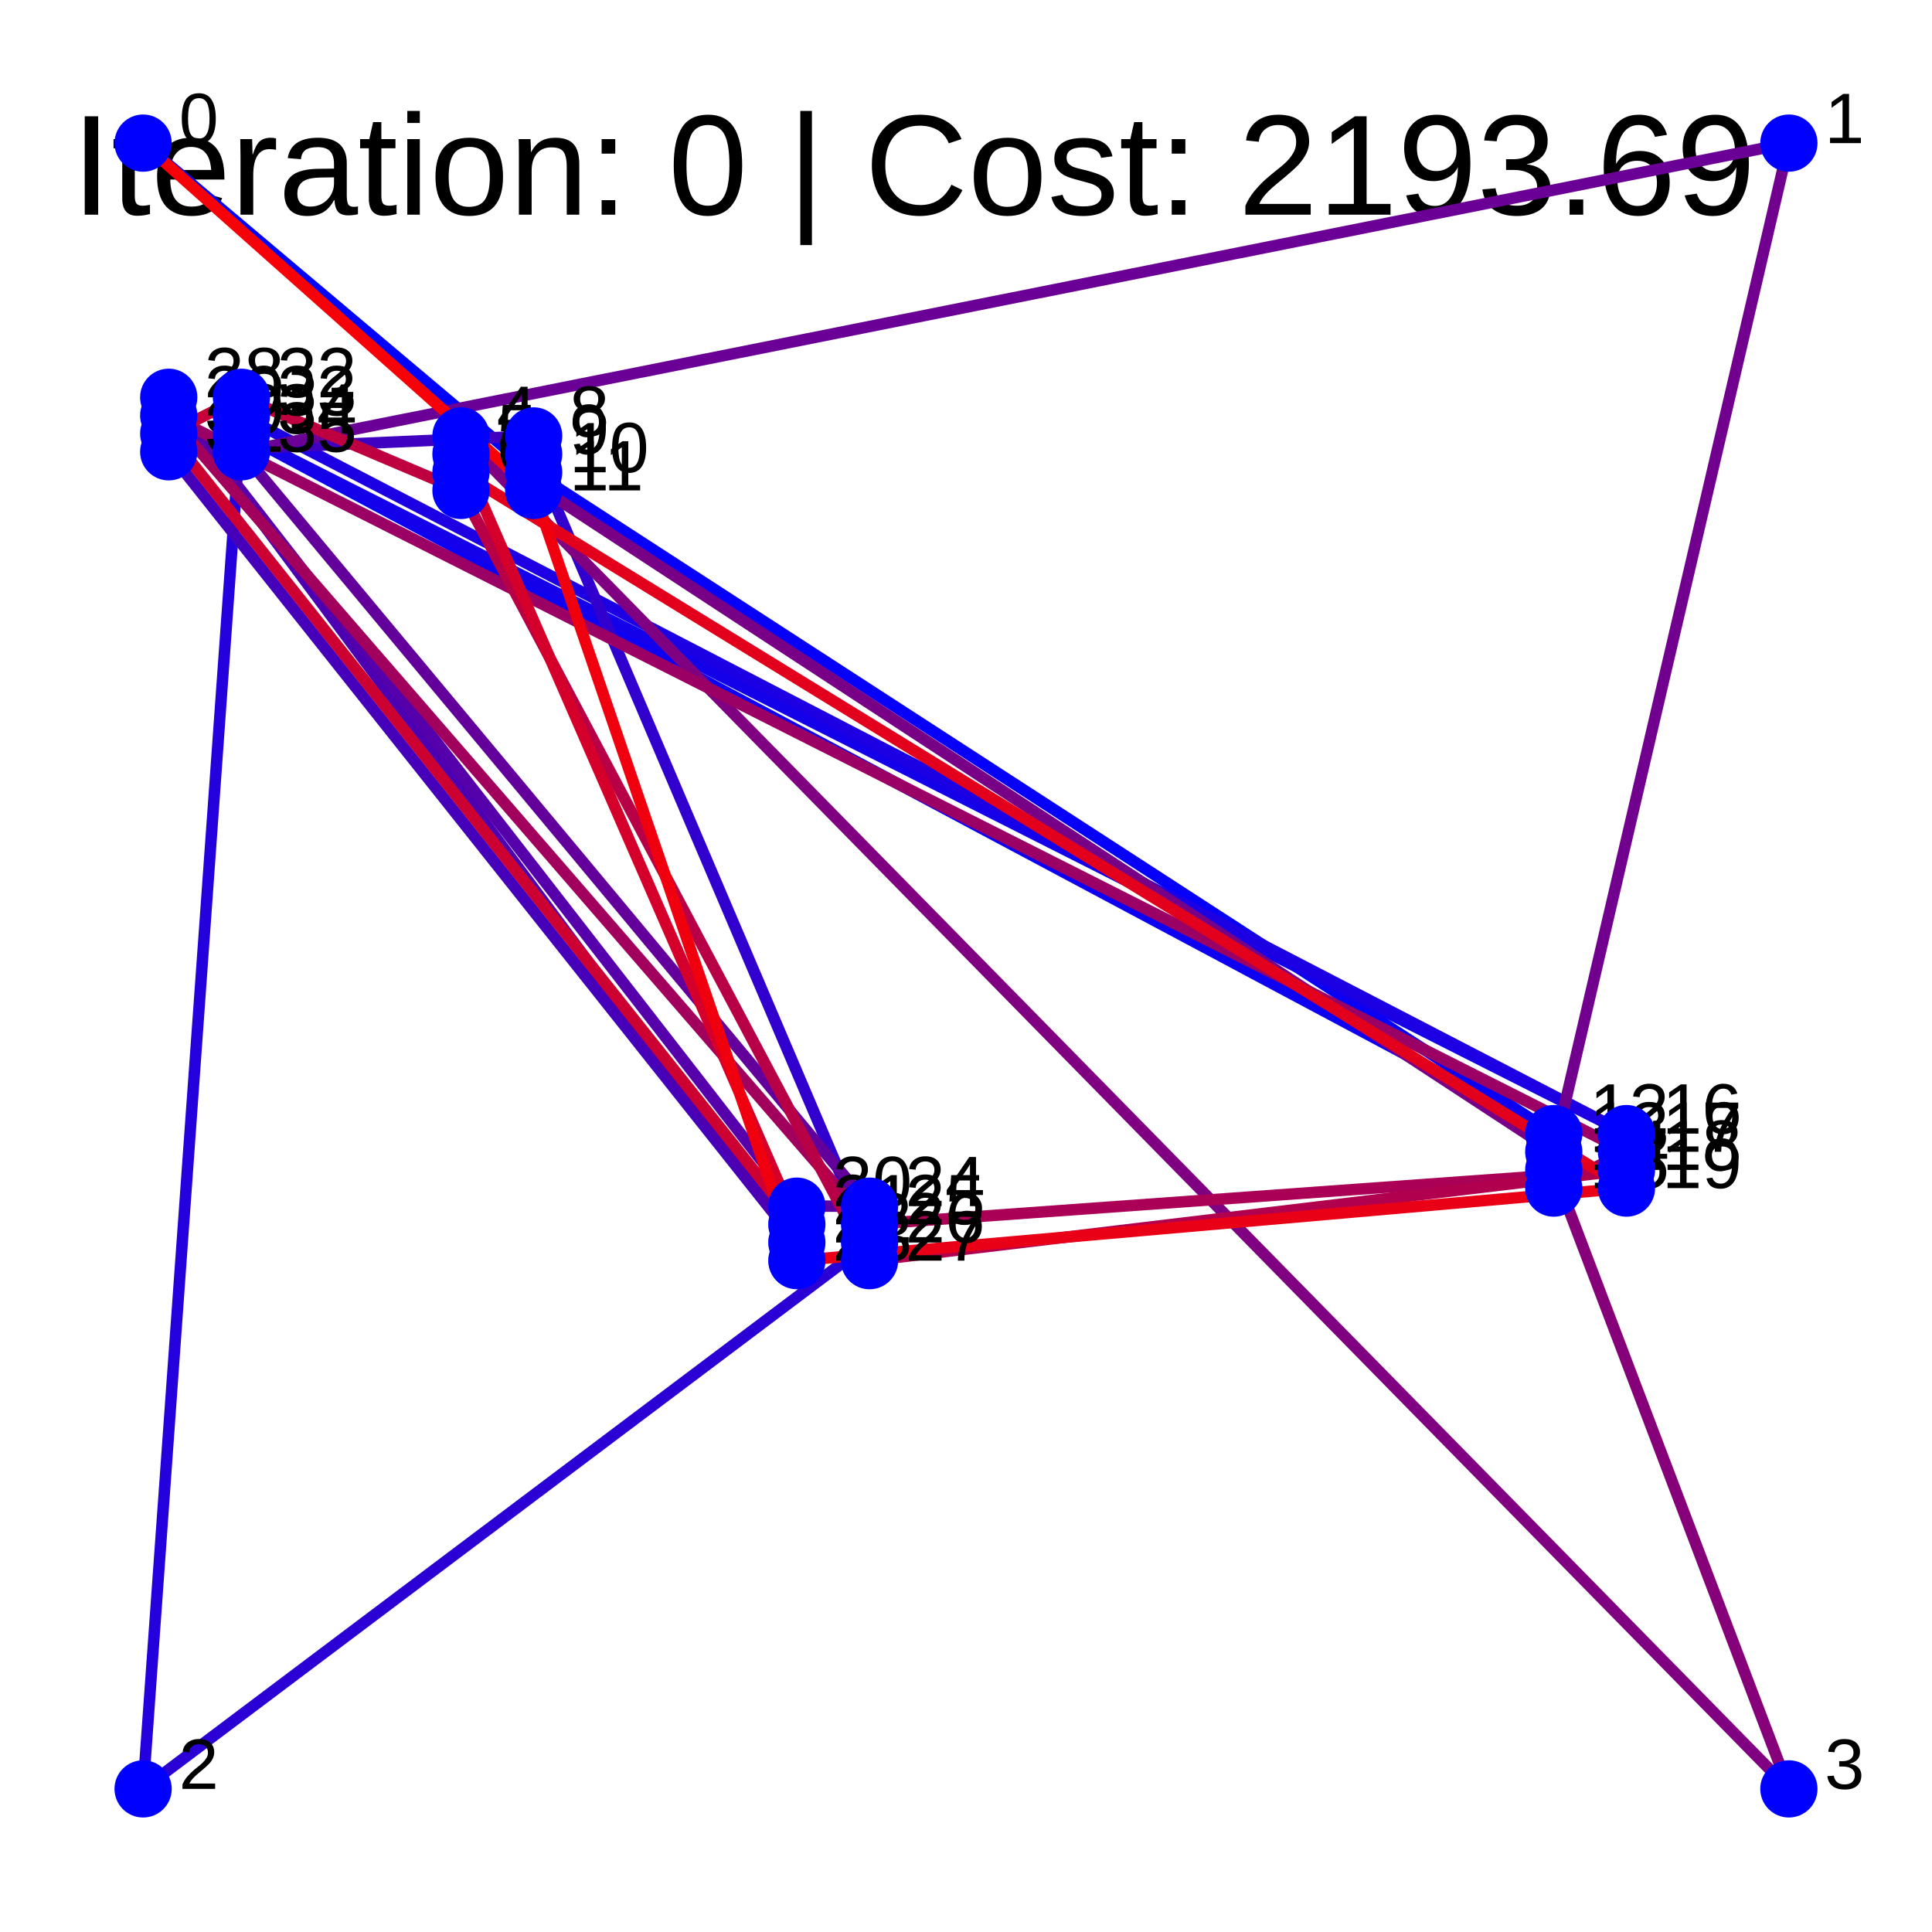
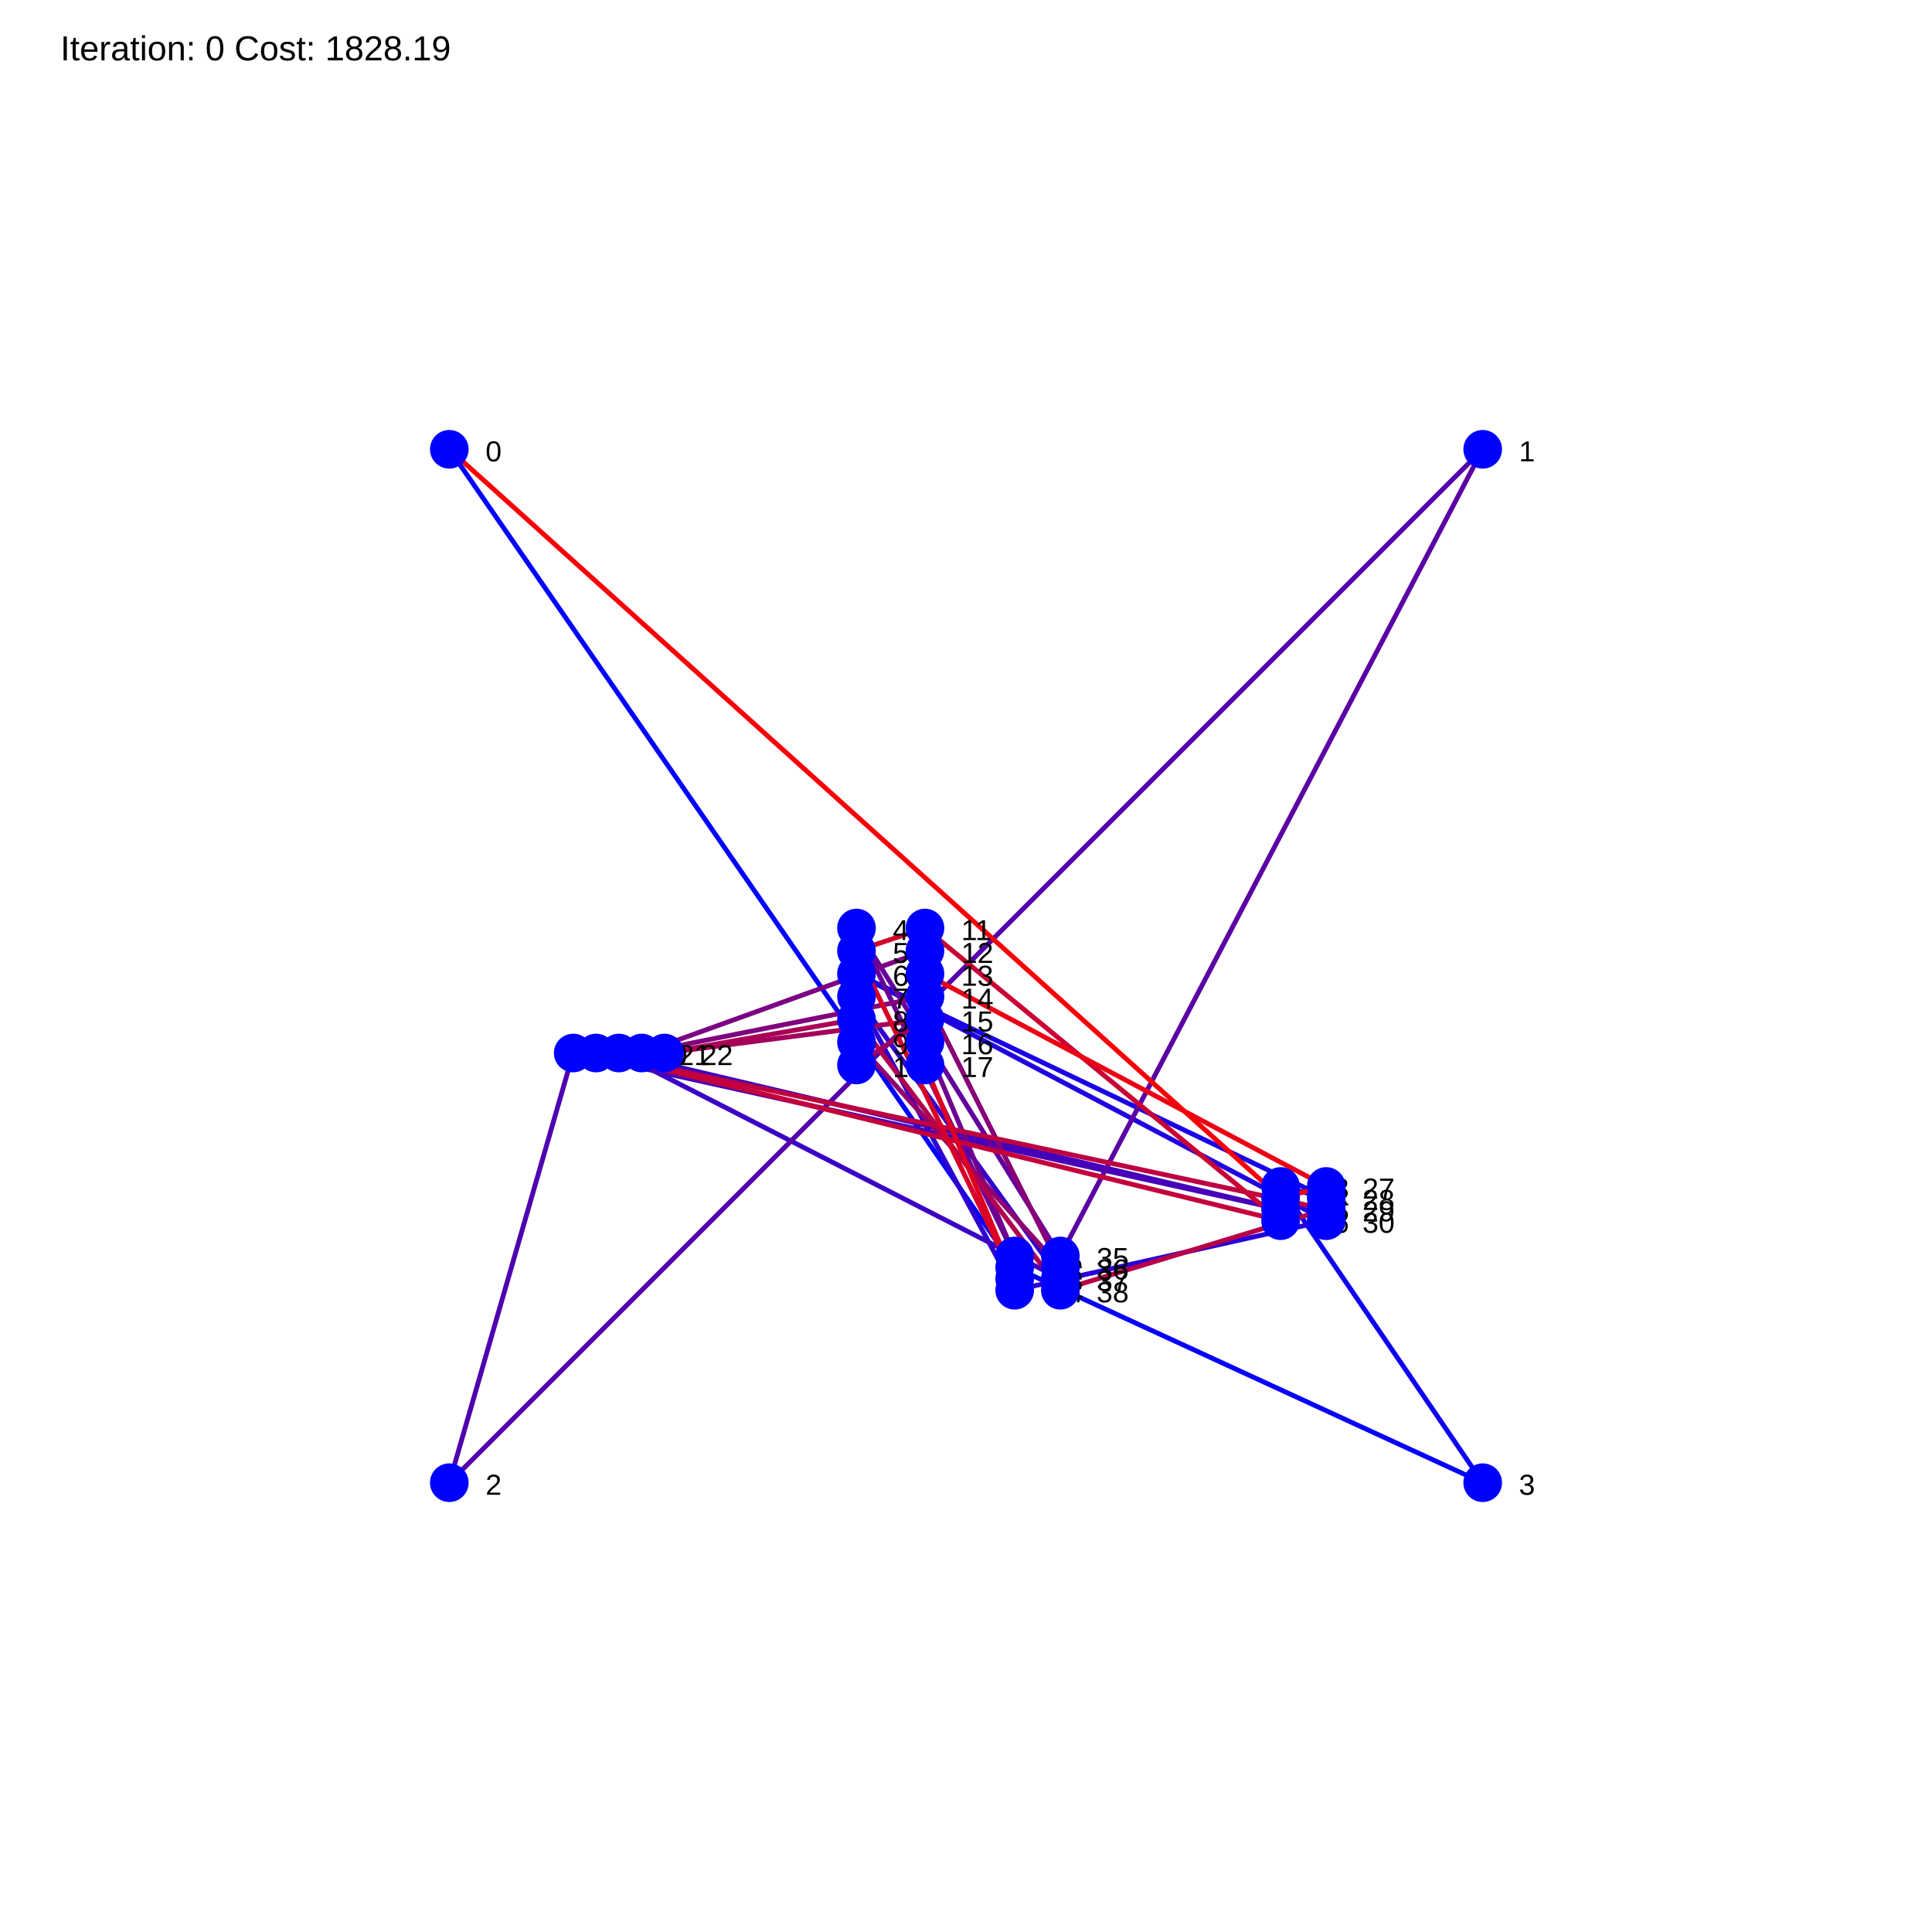
- <svg xmlns="http://www.w3.org/2000/svg" viewBox="-5 -5 135 135">
-   <rect x="-5" y="-5" width="135" height="135" fill="white" />
-   <text x="0" y="10" font-family="Arial" font-size="10" fill="black">Iteration: 0 | Cost: 2193.69</text>
+ <svg xmlns="http://www.w3.org/2000/svg" width="800" height="800" viewBox="-167.442 -167.442 800 800">
+   <rect x="-167.442" y="-167.442" width="800" height="800" fill="white" />
  <g>
-     <line x1="5.00" y1="5.00" x2="32.29" y2="28.00" stroke="rgb(0,0,255)" stroke-width="0.8" />
-     <line x1="32.29" y1="28.00" x2="103.57" y2="74.21" stroke="rgb(7,0,248)" stroke-width="0.8" />
-     <line x1="103.57" y1="74.21" x2="11.87" y2="25.30" stroke="rgb(14,0,241)" stroke-width="0.8" />
-     <line x1="11.87" y1="25.30" x2="108.65" y2="74.21" stroke="rgb(21,0,234)" stroke-width="0.8" />
-     <line x1="108.65" y1="74.21" x2="11.87" y2="24.03" stroke="rgb(28,0,227)" stroke-width="0.8" />
-     <line x1="11.87" y1="24.03" x2="5.00" y2="120.00" stroke="rgb(35,0,220)" stroke-width="0.8" />
-     <line x1="5.00" y1="120.00" x2="55.76" y2="81.82" stroke="rgb(42,0,213)" stroke-width="0.8" />
-     <line x1="55.76" y1="81.82" x2="32.29" y2="26.73" stroke="rgb(49,0,206)" stroke-width="0.8" />
-     <line x1="32.29" y1="26.73" x2="32.29" y2="25.46" stroke="rgb(56,0,199)" stroke-width="0.8" />
-     <line x1="32.29" y1="25.46" x2="6.79" y2="26.57" stroke="rgb(63,0,192)" stroke-width="0.8" />
-     <line x1="6.79" y1="26.57" x2="50.68" y2="81.82" stroke="rgb(70,0,185)" stroke-width="0.8" />
-     <line x1="50.68" y1="81.82" x2="6.79" y2="22.76" stroke="rgb(77,0,178)" stroke-width="0.8" />
-     <line x1="6.79" y1="22.76" x2="50.68" y2="79.28" stroke="rgb(85,0,170)" stroke-width="0.8" />
-     <line x1="50.68" y1="79.28" x2="55.76" y2="79.28" stroke="rgb(92,0,163)" stroke-width="0.8" />
-     <line x1="55.76" y1="79.28" x2="11.87" y2="26.57" stroke="rgb(99,0,156)" stroke-width="0.8" />
-     <line x1="11.87" y1="26.57" x2="120.00" y2="5.00" stroke="rgb(106,0,149)" stroke-width="0.8" />
-     <line x1="120.00" y1="5.00" x2="103.57" y2="75.48" stroke="rgb(113,0,142)" stroke-width="0.8" />
-     <line x1="103.57" y1="75.48" x2="27.21" y2="25.46" stroke="rgb(120,0,135)" stroke-width="0.8" />
-     <line x1="27.21" y1="25.46" x2="120.00" y2="120.00" stroke="rgb(127,0,128)" stroke-width="0.8" />
-     <line x1="120.00" y1="120.00" x2="103.57" y2="76.75" stroke="rgb(134,0,121)" stroke-width="0.8" />
-     <line x1="103.57" y1="76.75" x2="103.57" y2="78.02" stroke="rgb(141,0,114)" stroke-width="0.8" />
-     <line x1="103.57" y1="78.02" x2="108.65" y2="75.48" stroke="rgb(148,0,107)" stroke-width="0.8" />
-     <line x1="108.65" y1="75.48" x2="6.79" y2="24.03" stroke="rgb(155,0,100)" stroke-width="0.8" />
-     <line x1="6.79" y1="24.03" x2="55.76" y2="80.55" stroke="rgb(162,0,93)" stroke-width="0.8" />
-     <line x1="55.76" y1="80.55" x2="108.65" y2="76.75" stroke="rgb(170,0,85)" stroke-width="0.8" />
-     <line x1="108.65" y1="76.75" x2="55.76" y2="83.09" stroke="rgb(177,0,78)" stroke-width="0.8" />
-     <line x1="55.76" y1="83.09" x2="27.21" y2="29.27" stroke="rgb(184,0,71)" stroke-width="0.8" />
-     <line x1="27.21" y1="29.27" x2="11.87" y2="22.76" stroke="rgb(191,0,64)" stroke-width="0.8" />
-     <line x1="11.87" y1="22.76" x2="6.79" y2="25.30" stroke="rgb(198,0,57)" stroke-width="0.8" />
-     <line x1="6.79" y1="25.30" x2="50.68" y2="80.55" stroke="rgb(205,0,50)" stroke-width="0.8" />
-     <line x1="50.68" y1="80.55" x2="27.21" y2="26.73" stroke="rgb(212,0,43)" stroke-width="0.8" />
-     <line x1="27.21" y1="26.73" x2="27.21" y2="28.00" stroke="rgb(219,0,36)" stroke-width="0.8" />
-     <line x1="27.21" y1="28.00" x2="108.65" y2="78.02" stroke="rgb(226,0,29)" stroke-width="0.8" />
-     <line x1="108.65" y1="78.02" x2="50.68" y2="83.09" stroke="rgb(233,0,22)" stroke-width="0.8" />
-     <line x1="50.68" y1="83.09" x2="32.29" y2="29.27" stroke="rgb(240,0,15)" stroke-width="0.8" />
-     <line x1="32.29" y1="29.27" x2="5.00" y2="5.00" stroke="rgb(247,0,8)" stroke-width="0.8" />
+     <line x1="18.605" y1="18.605" x2="252.72" y2="357.362" stroke="rgb(0,0,255)" stroke-width="2" />
+     <line x1="252.72" y1="357.362" x2="446.512" y2="446.512" stroke="rgb(6,0,249)" stroke-width="2" />
+     <line x1="446.512" y1="446.512" x2="362.824" y2="323.846" stroke="rgb(13,0,242)" stroke-width="2" />
+     <line x1="362.824" y1="323.846" x2="381.726" y2="328.572" stroke="rgb(19,0,236)" stroke-width="2" />
+     <line x1="381.726" y1="328.572" x2="187.216" y2="235.737" stroke="rgb(26,0,229)" stroke-width="2" />
+     <line x1="187.216" y1="235.737" x2="381.726" y2="338.023" stroke="rgb(32,0,223)" stroke-width="2" />
+     <line x1="381.726" y1="338.023" x2="252.72" y2="366.813" stroke="rgb(39,0,216)" stroke-width="2" />
+     <line x1="252.72" y1="366.813" x2="187.216" y2="245.188" stroke="rgb(45,0,210)" stroke-width="2" />
+     <line x1="187.216" y1="245.188" x2="271.622" y2="362.088" stroke="rgb(52,0,203)" stroke-width="2" />
+     <line x1="271.622" y1="362.088" x2="88.819" y2="268.59" stroke="rgb(58,0,197)" stroke-width="2" />
+     <line x1="88.819" y1="268.59" x2="362.824" y2="333.298" stroke="rgb(65,0,190)" stroke-width="2" />
+     <line x1="362.824" y1="333.298" x2="69.916" y2="268.59" stroke="rgb(71,0,184)" stroke-width="2" />
+     <line x1="69.916" y1="268.59" x2="18.605" y2="446.512" stroke="rgb(78,0,177)" stroke-width="2" />
+     <line x1="18.605" y1="446.512" x2="446.512" y2="18.605" stroke="rgb(85,0,170)" stroke-width="2" />
+     <line x1="446.512" y1="18.605" x2="271.622" y2="352.637" stroke="rgb(91,0,164)" stroke-width="2" />
+     <line x1="271.622" y1="352.637" x2="187.216" y2="216.834" stroke="rgb(98,0,157)" stroke-width="2" />
+     <line x1="187.216" y1="216.834" x2="252.72" y2="352.637" stroke="rgb(104,0,151)" stroke-width="2" />
+     <line x1="252.72" y1="352.637" x2="215.57" y2="264.09" stroke="rgb(111,0,144)" stroke-width="2" />
+     <line x1="215.57" y1="264.09" x2="215.57" y2="226.286" stroke="rgb(117,0,138)" stroke-width="2" />
+     <line x1="215.57" y1="226.286" x2="98.27" y2="268.59" stroke="rgb(124,0,131)" stroke-width="2" />
+     <line x1="98.27" y1="268.59" x2="215.57" y2="245.188" stroke="rgb(130,0,125)" stroke-width="2" />
+     <line x1="215.57" y1="245.188" x2="271.622" y2="357.362" stroke="rgb(137,0,118)" stroke-width="2" />
+     <line x1="271.622" y1="357.362" x2="187.216" y2="264.09" stroke="rgb(143,0,112)" stroke-width="2" />
+     <line x1="187.216" y1="264.09" x2="187.216" y2="273.541" stroke="rgb(150,0,105)" stroke-width="2" />
+     <line x1="187.216" y1="273.541" x2="215.57" y2="254.639" stroke="rgb(156,0,99)" stroke-width="2" />
+     <line x1="215.57" y1="254.639" x2="107.721" y2="268.59" stroke="rgb(163,0,92)" stroke-width="2" />
+     <line x1="107.721" y1="268.59" x2="187.216" y2="254.639" stroke="rgb(170,0,85)" stroke-width="2" />
+     <line x1="187.216" y1="254.639" x2="271.622" y2="366.813" stroke="rgb(176,0,79)" stroke-width="2" />
+     <line x1="271.622" y1="366.813" x2="381.726" y2="333.298" stroke="rgb(183,0,72)" stroke-width="2" />
+     <line x1="381.726" y1="333.298" x2="79.368" y2="268.59" stroke="rgb(189,0,66)" stroke-width="2" />
+     <line x1="79.368" y1="268.59" x2="362.824" y2="338.023" stroke="rgb(196,0,59)" stroke-width="2" />
+     <line x1="362.824" y1="338.023" x2="215.57" y2="216.834" stroke="rgb(202,0,53)" stroke-width="2" />
+     <line x1="215.57" y1="216.834" x2="187.216" y2="226.286" stroke="rgb(209,0,46)" stroke-width="2" />
+     <line x1="187.216" y1="226.286" x2="252.72" y2="362.088" stroke="rgb(215,0,40)" stroke-width="2" />
+     <line x1="252.72" y1="362.088" x2="215.57" y2="273.541" stroke="rgb(222,0,33)" stroke-width="2" />
+     <line x1="215.57" y1="273.541" x2="215.57" y2="235.737" stroke="rgb(228,0,27)" stroke-width="2" />
+     <line x1="215.57" y1="235.737" x2="381.726" y2="323.846" stroke="rgb(235,0,20)" stroke-width="2" />
+     <line x1="381.726" y1="323.846" x2="362.824" y2="328.572" stroke="rgb(241,0,14)" stroke-width="2" />
+     <line x1="362.824" y1="328.572" x2="18.605" y2="18.605" stroke="rgb(248,0,7)" stroke-width="2" />
  </g>
  <g>
-     <circle cx="5.00" cy="5.00" r="2" fill="blue" />
-     <text x="7.50" y="5.00" font-family="Arial" font-size="5" fill="black">0</text>
-     <circle cx="120.00" cy="5.00" r="2" fill="blue" />
-     <text x="122.50" y="5.00" font-family="Arial" font-size="5" fill="black">1</text>
-     <circle cx="5.00" cy="120.00" r="2" fill="blue" />
-     <text x="7.50" y="120.00" font-family="Arial" font-size="5" fill="black">2</text>
-     <circle cx="120.00" cy="120.00" r="2" fill="blue" />
-     <text x="122.50" y="120.00" font-family="Arial" font-size="5" fill="black">3</text>
-     <circle cx="27.21" cy="25.46" r="2" fill="blue" />
-     <text x="29.71" y="25.46" font-family="Arial" font-size="5" fill="black">4</text>
-     <circle cx="27.21" cy="26.73" r="2" fill="blue" />
-     <text x="29.71" y="26.73" font-family="Arial" font-size="5" fill="black">5</text>
-     <circle cx="27.21" cy="28.00" r="2" fill="blue" />
-     <text x="29.71" y="28.00" font-family="Arial" font-size="5" fill="black">6</text>
-     <circle cx="27.21" cy="29.27" r="2" fill="blue" />
-     <text x="29.71" y="29.27" font-family="Arial" font-size="5" fill="black">7</text>
-     <circle cx="32.29" cy="25.46" r="2" fill="blue" />
-     <text x="34.79" y="25.46" font-family="Arial" font-size="5" fill="black">8</text>
-     <circle cx="32.29" cy="26.73" r="2" fill="blue" />
-     <text x="34.79" y="26.73" font-family="Arial" font-size="5" fill="black">9</text>
-     <circle cx="32.29" cy="28.00" r="2" fill="blue" />
-     <text x="34.79" y="28.00" font-family="Arial" font-size="5" fill="black">10</text>
-     <circle cx="32.29" cy="29.27" r="2" fill="blue" />
-     <text x="34.79" y="29.27" font-family="Arial" font-size="5" fill="black">11</text>
-     <circle cx="103.57" cy="74.21" r="2" fill="blue" />
-     <text x="106.07" y="74.21" font-family="Arial" font-size="5" fill="black">12</text>
-     <circle cx="103.57" cy="75.48" r="2" fill="blue" />
-     <text x="106.07" y="75.48" font-family="Arial" font-size="5" fill="black">13</text>
-     <circle cx="103.57" cy="76.75" r="2" fill="blue" />
-     <text x="106.07" y="76.75" font-family="Arial" font-size="5" fill="black">14</text>
-     <circle cx="103.57" cy="78.02" r="2" fill="blue" />
-     <text x="106.07" y="78.02" font-family="Arial" font-size="5" fill="black">15</text>
-     <circle cx="108.65" cy="74.21" r="2" fill="blue" />
-     <text x="111.15" y="74.21" font-family="Arial" font-size="5" fill="black">16</text>
-     <circle cx="108.65" cy="75.48" r="2" fill="blue" />
-     <text x="111.15" y="75.48" font-family="Arial" font-size="5" fill="black">17</text>
-     <circle cx="108.65" cy="76.75" r="2" fill="blue" />
-     <text x="111.15" y="76.75" font-family="Arial" font-size="5" fill="black">18</text>
-     <circle cx="108.65" cy="78.02" r="2" fill="blue" />
-     <text x="111.15" y="78.02" font-family="Arial" font-size="5" fill="black">19</text>
-     <circle cx="50.68" cy="79.28" r="2" fill="blue" />
-     <text x="53.18" y="79.28" font-family="Arial" font-size="5" fill="black">20</text>
-     <circle cx="50.68" cy="80.55" r="2" fill="blue" />
-     <text x="53.18" y="80.55" font-family="Arial" font-size="5" fill="black">21</text>
-     <circle cx="50.68" cy="81.82" r="2" fill="blue" />
-     <text x="53.18" y="81.82" font-family="Arial" font-size="5" fill="black">22</text>
-     <circle cx="50.68" cy="83.09" r="2" fill="blue" />
-     <text x="53.18" y="83.09" font-family="Arial" font-size="5" fill="black">23</text>
-     <circle cx="55.76" cy="79.28" r="2" fill="blue" />
-     <text x="58.26" y="79.28" font-family="Arial" font-size="5" fill="black">24</text>
-     <circle cx="55.76" cy="80.55" r="2" fill="blue" />
-     <text x="58.26" y="80.55" font-family="Arial" font-size="5" fill="black">25</text>
-     <circle cx="55.76" cy="81.82" r="2" fill="blue" />
-     <text x="58.26" y="81.82" font-family="Arial" font-size="5" fill="black">26</text>
-     <circle cx="55.76" cy="83.09" r="2" fill="blue" />
-     <text x="58.26" y="83.09" font-family="Arial" font-size="5" fill="black">27</text>
-     <circle cx="6.79" cy="22.76" r="2" fill="blue" />
-     <text x="9.29" y="22.76" font-family="Arial" font-size="5" fill="black">28</text>
-     <circle cx="6.79" cy="24.03" r="2" fill="blue" />
-     <text x="9.29" y="24.03" font-family="Arial" font-size="5" fill="black">29</text>
-     <circle cx="6.79" cy="25.30" r="2" fill="blue" />
-     <text x="9.29" y="25.30" font-family="Arial" font-size="5" fill="black">30</text>
-     <circle cx="6.79" cy="26.57" r="2" fill="blue" />
-     <text x="9.29" y="26.57" font-family="Arial" font-size="5" fill="black">31</text>
-     <circle cx="11.87" cy="22.76" r="2" fill="blue" />
-     <text x="14.37" y="22.76" font-family="Arial" font-size="5" fill="black">32</text>
-     <circle cx="11.87" cy="24.03" r="2" fill="blue" />
-     <text x="14.37" y="24.03" font-family="Arial" font-size="5" fill="black">33</text>
-     <circle cx="11.87" cy="25.30" r="2" fill="blue" />
-     <text x="14.37" y="25.30" font-family="Arial" font-size="5" fill="black">34</text>
-     <circle cx="11.87" cy="26.57" r="2" fill="blue" />
-     <text x="14.37" y="26.57" font-family="Arial" font-size="5" fill="black">35</text>
+     <circle cx="18.605" cy="18.605" r="8" fill="blue" />
+     <text x="33.605" y="23.605" font-family="Arial" font-size="12" fill="black">0</text>
+     <circle cx="446.512" cy="18.605" r="8" fill="blue" />
+     <text x="461.512" y="23.605" font-family="Arial" font-size="12" fill="black">1</text>
+     <circle cx="18.605" cy="446.512" r="8" fill="blue" />
+     <text x="33.605" y="451.512" font-family="Arial" font-size="12" fill="black">2</text>
+     <circle cx="446.512" cy="446.512" r="8" fill="blue" />
+     <text x="461.512" y="451.512" font-family="Arial" font-size="12" fill="black">3</text>
+     <circle cx="187.216" cy="216.834" r="8" fill="blue" />
+     <text x="202.216" y="221.834" font-family="Arial" font-size="12" fill="black">4</text>
+     <circle cx="187.216" cy="226.286" r="8" fill="blue" />
+     <text x="202.216" y="231.286" font-family="Arial" font-size="12" fill="black">5</text>
+     <circle cx="187.216" cy="235.737" r="8" fill="blue" />
+     <text x="202.216" y="240.737" font-family="Arial" font-size="12" fill="black">6</text>
+     <circle cx="187.216" cy="245.188" r="8" fill="blue" />
+     <text x="202.216" y="250.188" font-family="Arial" font-size="12" fill="black">7</text>
+     <circle cx="187.216" cy="254.639" r="8" fill="blue" />
+     <text x="202.216" y="259.639" font-family="Arial" font-size="12" fill="black">8</text>
+     <circle cx="187.216" cy="264.09" r="8" fill="blue" />
+     <text x="202.216" y="269.09" font-family="Arial" font-size="12" fill="black">9</text>
+     <circle cx="187.216" cy="273.541" r="8" fill="blue" />
+     <text x="202.216" y="278.541" font-family="Arial" font-size="12" fill="black">10</text>
+     <circle cx="215.57" cy="216.834" r="8" fill="blue" />
+     <text x="230.57" y="221.834" font-family="Arial" font-size="12" fill="black">11</text>
+     <circle cx="215.57" cy="226.286" r="8" fill="blue" />
+     <text x="230.57" y="231.286" font-family="Arial" font-size="12" fill="black">12</text>
+     <circle cx="215.57" cy="235.737" r="8" fill="blue" />
+     <text x="230.57" y="240.737" font-family="Arial" font-size="12" fill="black">13</text>
+     <circle cx="215.57" cy="245.188" r="8" fill="blue" />
+     <text x="230.57" y="250.188" font-family="Arial" font-size="12" fill="black">14</text>
+     <circle cx="215.57" cy="254.639" r="8" fill="blue" />
+     <text x="230.57" y="259.639" font-family="Arial" font-size="12" fill="black">15</text>
+     <circle cx="215.57" cy="264.09" r="8" fill="blue" />
+     <text x="230.57" y="269.09" font-family="Arial" font-size="12" fill="black">16</text>
+     <circle cx="215.57" cy="273.541" r="8" fill="blue" />
+     <text x="230.57" y="278.541" font-family="Arial" font-size="12" fill="black">17</text>
+     <circle cx="69.916" cy="268.59" r="8" fill="blue" />
+     <text x="84.916" y="273.59" font-family="Arial" font-size="12" fill="black">18</text>
+     <circle cx="79.368" cy="268.59" r="8" fill="blue" />
+     <text x="94.368" y="273.59" font-family="Arial" font-size="12" fill="black">19</text>
+     <circle cx="88.819" cy="268.59" r="8" fill="blue" />
+     <text x="103.819" y="273.59" font-family="Arial" font-size="12" fill="black">20</text>
+     <circle cx="98.27" cy="268.59" r="8" fill="blue" />
+     <text x="113.27" y="273.59" font-family="Arial" font-size="12" fill="black">21</text>
+     <circle cx="107.721" cy="268.59" r="8" fill="blue" />
+     <text x="122.721" y="273.59" font-family="Arial" font-size="12" fill="black">22</text>
+     <circle cx="362.824" cy="323.846" r="8" fill="blue" />
+     <text x="377.824" y="328.846" font-family="Arial" font-size="12" fill="black">23</text>
+     <circle cx="362.824" cy="328.572" r="8" fill="blue" />
+     <text x="377.824" y="333.572" font-family="Arial" font-size="12" fill="black">24</text>
+     <circle cx="362.824" cy="333.298" r="8" fill="blue" />
+     <text x="377.824" y="338.298" font-family="Arial" font-size="12" fill="black">25</text>
+     <circle cx="362.824" cy="338.023" r="8" fill="blue" />
+     <text x="377.824" y="343.023" font-family="Arial" font-size="12" fill="black">26</text>
+     <circle cx="381.726" cy="323.846" r="8" fill="blue" />
+     <text x="396.726" y="328.846" font-family="Arial" font-size="12" fill="black">27</text>
+     <circle cx="381.726" cy="328.572" r="8" fill="blue" />
+     <text x="396.726" y="333.572" font-family="Arial" font-size="12" fill="black">28</text>
+     <circle cx="381.726" cy="333.298" r="8" fill="blue" />
+     <text x="396.726" y="338.298" font-family="Arial" font-size="12" fill="black">29</text>
+     <circle cx="381.726" cy="338.023" r="8" fill="blue" />
+     <text x="396.726" y="343.023" font-family="Arial" font-size="12" fill="black">30</text>
+     <circle cx="252.72" cy="352.637" r="8" fill="blue" />
+     <text x="267.72" y="357.637" font-family="Arial" font-size="12" fill="black">31</text>
+     <circle cx="252.72" cy="357.362" r="8" fill="blue" />
+     <text x="267.72" y="362.362" font-family="Arial" font-size="12" fill="black">32</text>
+     <circle cx="252.72" cy="362.088" r="8" fill="blue" />
+     <text x="267.72" y="367.088" font-family="Arial" font-size="12" fill="black">33</text>
+     <circle cx="252.72" cy="366.813" r="8" fill="blue" />
+     <text x="267.72" y="371.813" font-family="Arial" font-size="12" fill="black">34</text>
+     <circle cx="271.622" cy="352.637" r="8" fill="blue" />
+     <text x="286.622" y="357.637" font-family="Arial" font-size="12" fill="black">35</text>
+     <circle cx="271.622" cy="357.362" r="8" fill="blue" />
+     <text x="286.622" y="362.362" font-family="Arial" font-size="12" fill="black">36</text>
+     <circle cx="271.622" cy="362.088" r="8" fill="blue" />
+     <text x="286.622" y="367.088" font-family="Arial" font-size="12" fill="black">37</text>
+     <circle cx="271.622" cy="366.813" r="8" fill="blue" />
+     <text x="286.622" y="371.813" font-family="Arial" font-size="12" fill="black">38</text>
  </g>
+   <text x="-142.442" y="-142.442" font-family="Arial" font-size="14.4" fill="black">Iteration: 0 Cost: 1828.19</text>
</svg>
